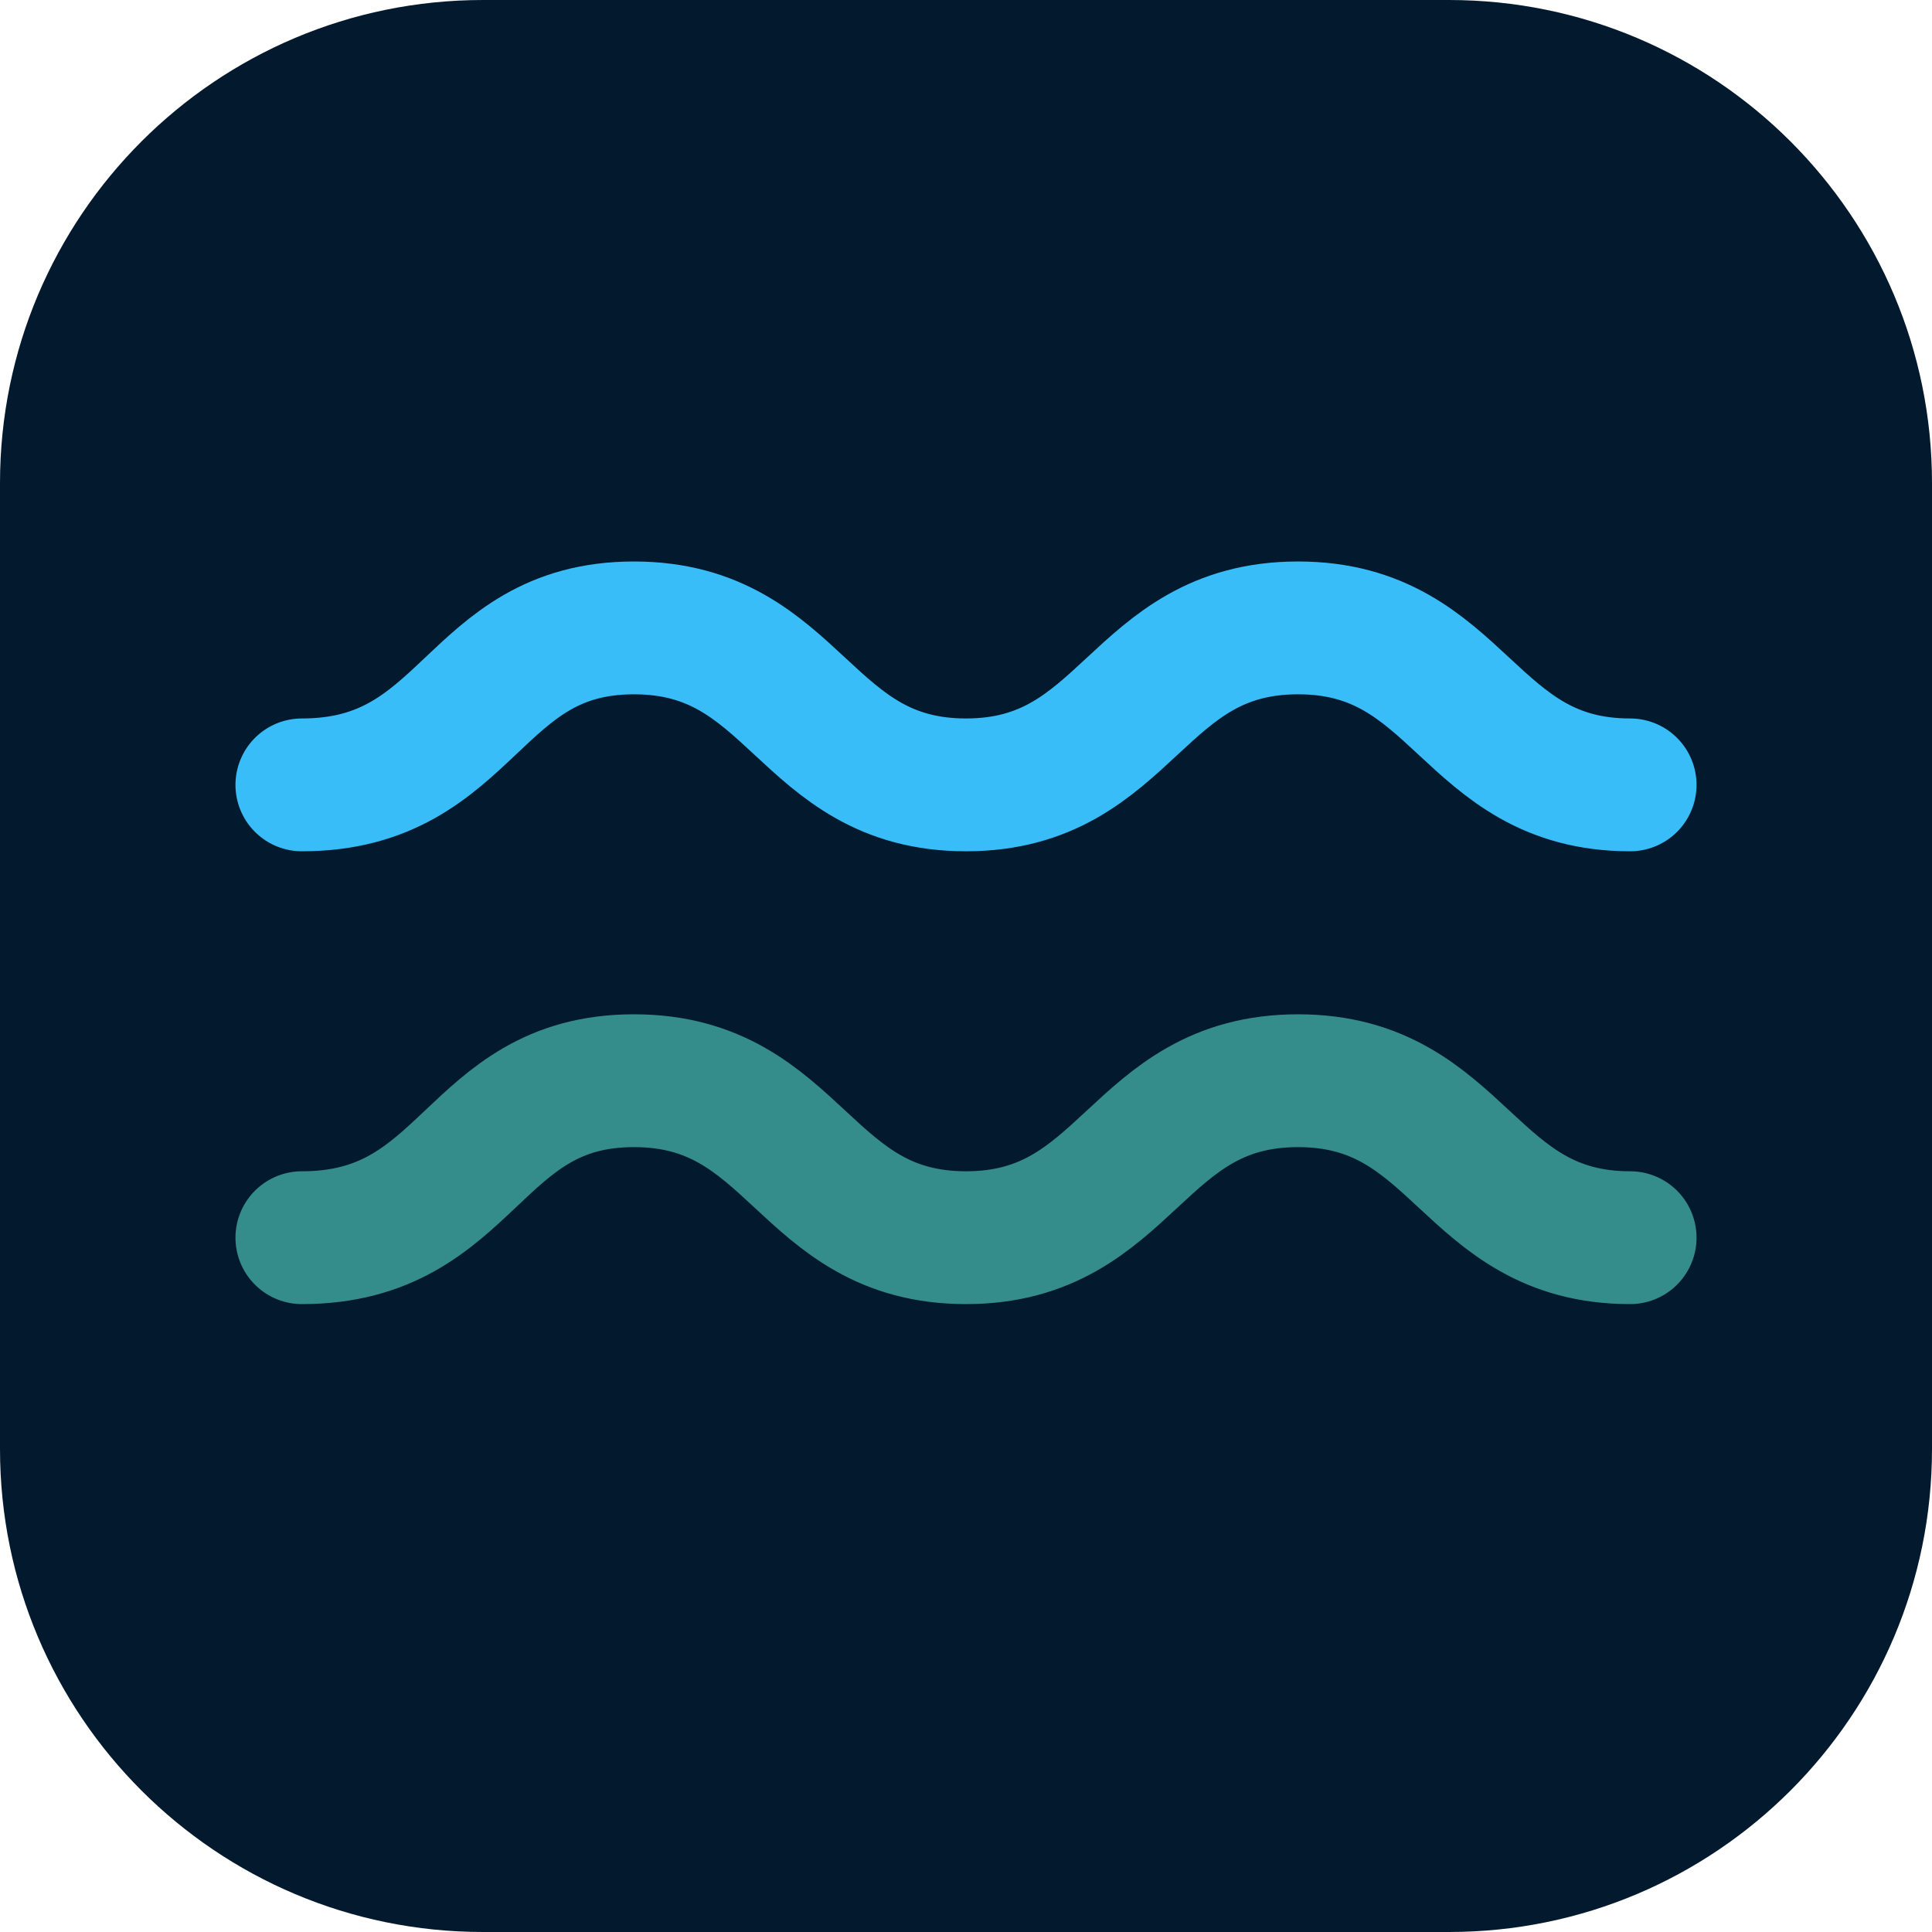
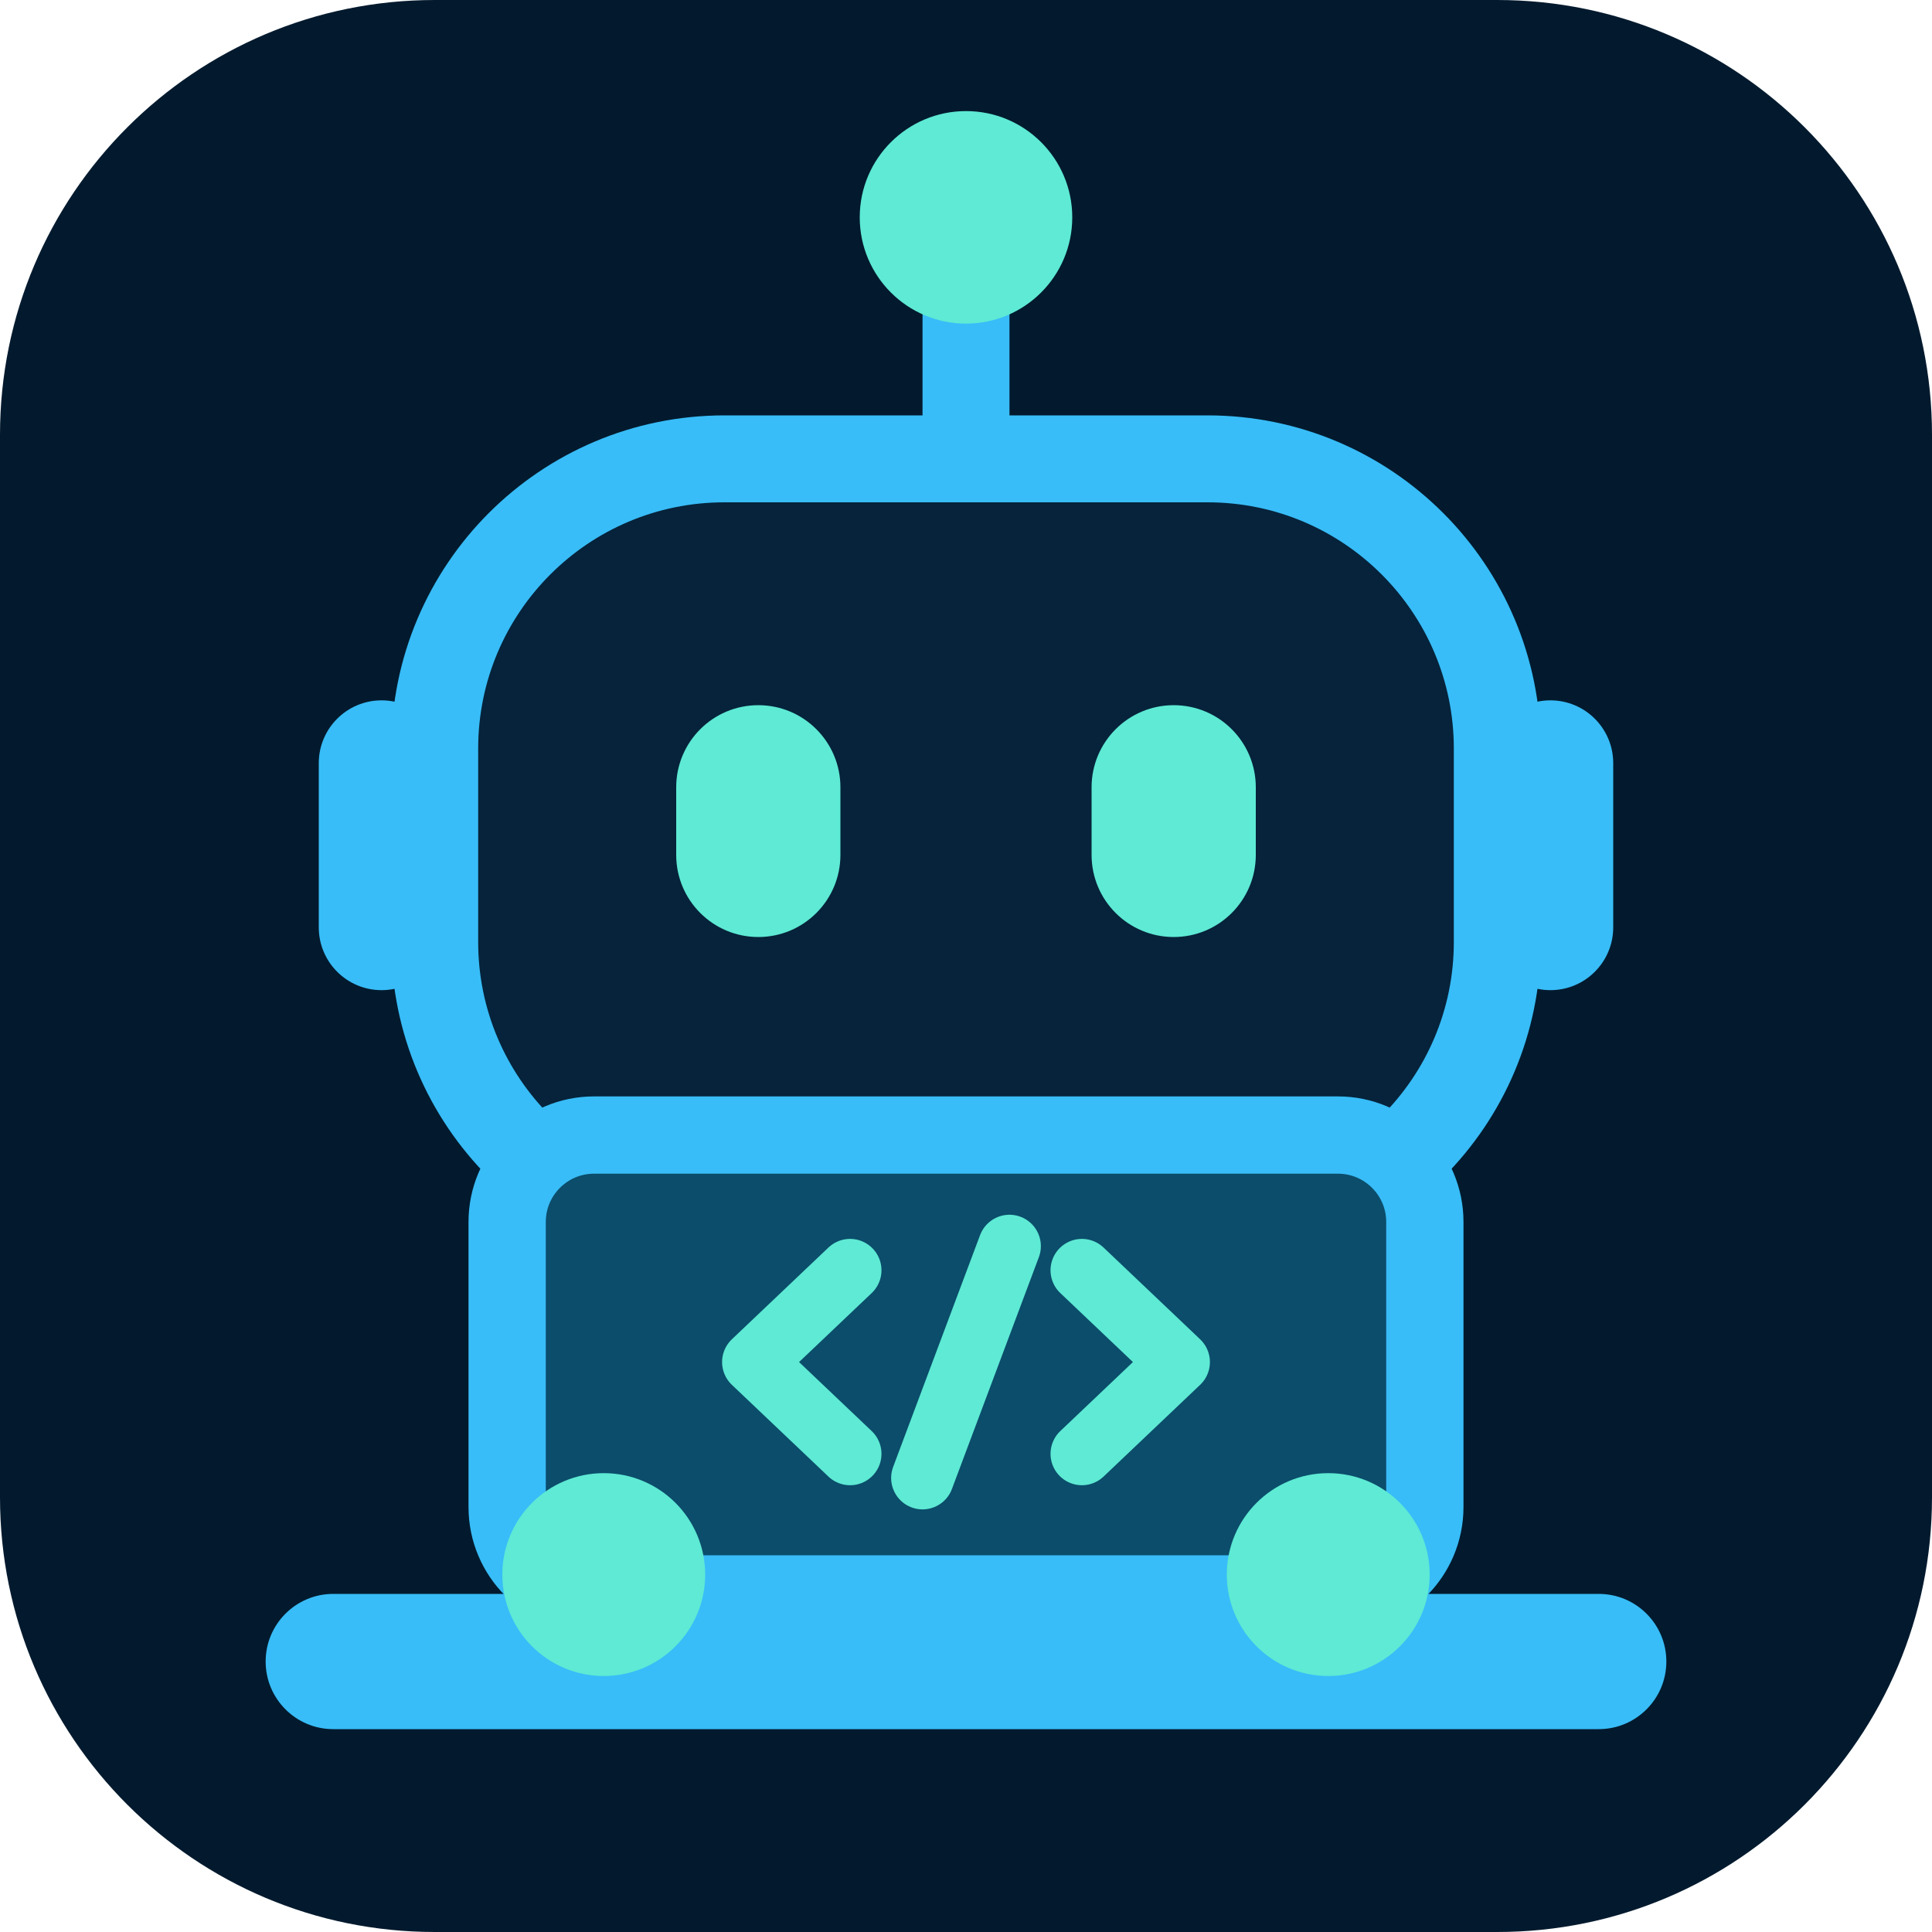
- <svg xmlns="http://www.w3.org/2000/svg" viewBox="0 0 32 32">
-   <rect width="32" height="32" rx="8" fill="#031a2e" />
-   <path d="M5 13c2.8 0 2.8-2.6 5.5-2.6s2.8 2.6 5.5 2.6 2.8-2.6 5.5-2.6 2.8 2.6 5.5 2.6" fill="none" stroke="#38bdf8" stroke-width="2.2" stroke-linecap="round" />
-   <path d="M5 20.5c2.8 0 2.8-2.6 5.5-2.6s2.8 2.6 5.5 2.6 2.8-2.6 5.5-2.6 2.8 2.6 5.5 2.6" fill="none" stroke="#5eead4" stroke-opacity="0.55" stroke-width="2.2" stroke-linecap="round" />
+ <svg xmlns="http://www.w3.org/2000/svg" viewBox="0 0 40 40">
+   <rect width="40" height="40" rx="9" fill="#031a2e" />
+   <line x1="20" y1="6" x2="20" y2="9.5" stroke="#38bdf8" stroke-width="1.8" stroke-linecap="round" />
+   <circle cx="20" cy="4.5" r="2.2" fill="#5eead4" />
+   <rect x="6.6" y="14.5" width="2.6" height="6" rx="1.3" fill="#38bdf8" />
+   <rect x="30.8" y="14.5" width="2.6" height="6" rx="1.3" fill="#38bdf8" />
+   <rect x="9" y="9.5" width="22" height="16" rx="6" fill="#06233b" stroke="#38bdf8" stroke-width="1.8" />
+   <rect x="14" y="14.6" width="3.4" height="4.8" rx="1.7" fill="#5eead4" />
+   <rect x="22.6" y="14.6" width="3.4" height="4.8" rx="1.7" fill="#5eead4" />
+   <rect x="10.5" y="23.5" width="19" height="9.5" rx="1.8" fill="#0b4d6b" stroke="#38bdf8" stroke-width="1.6" />
+   <path d="M17.6 26.3l-2 1.9 2 1.9M22.4 26.3l2 1.9-2 1.9M20.9 25.8l-1.8 4.8" fill="none" stroke="#5eead4" stroke-width="1.3" stroke-linecap="round" stroke-linejoin="round" />
+   <rect x="5.5" y="33" width="29" height="2.8" rx="1.4" fill="#38bdf8" />
+   <circle cx="12.5" cy="32.6" r="2.1" fill="#5eead4" />
+   <circle cx="27.5" cy="32.6" r="2.1" fill="#5eead4" />
</svg>
